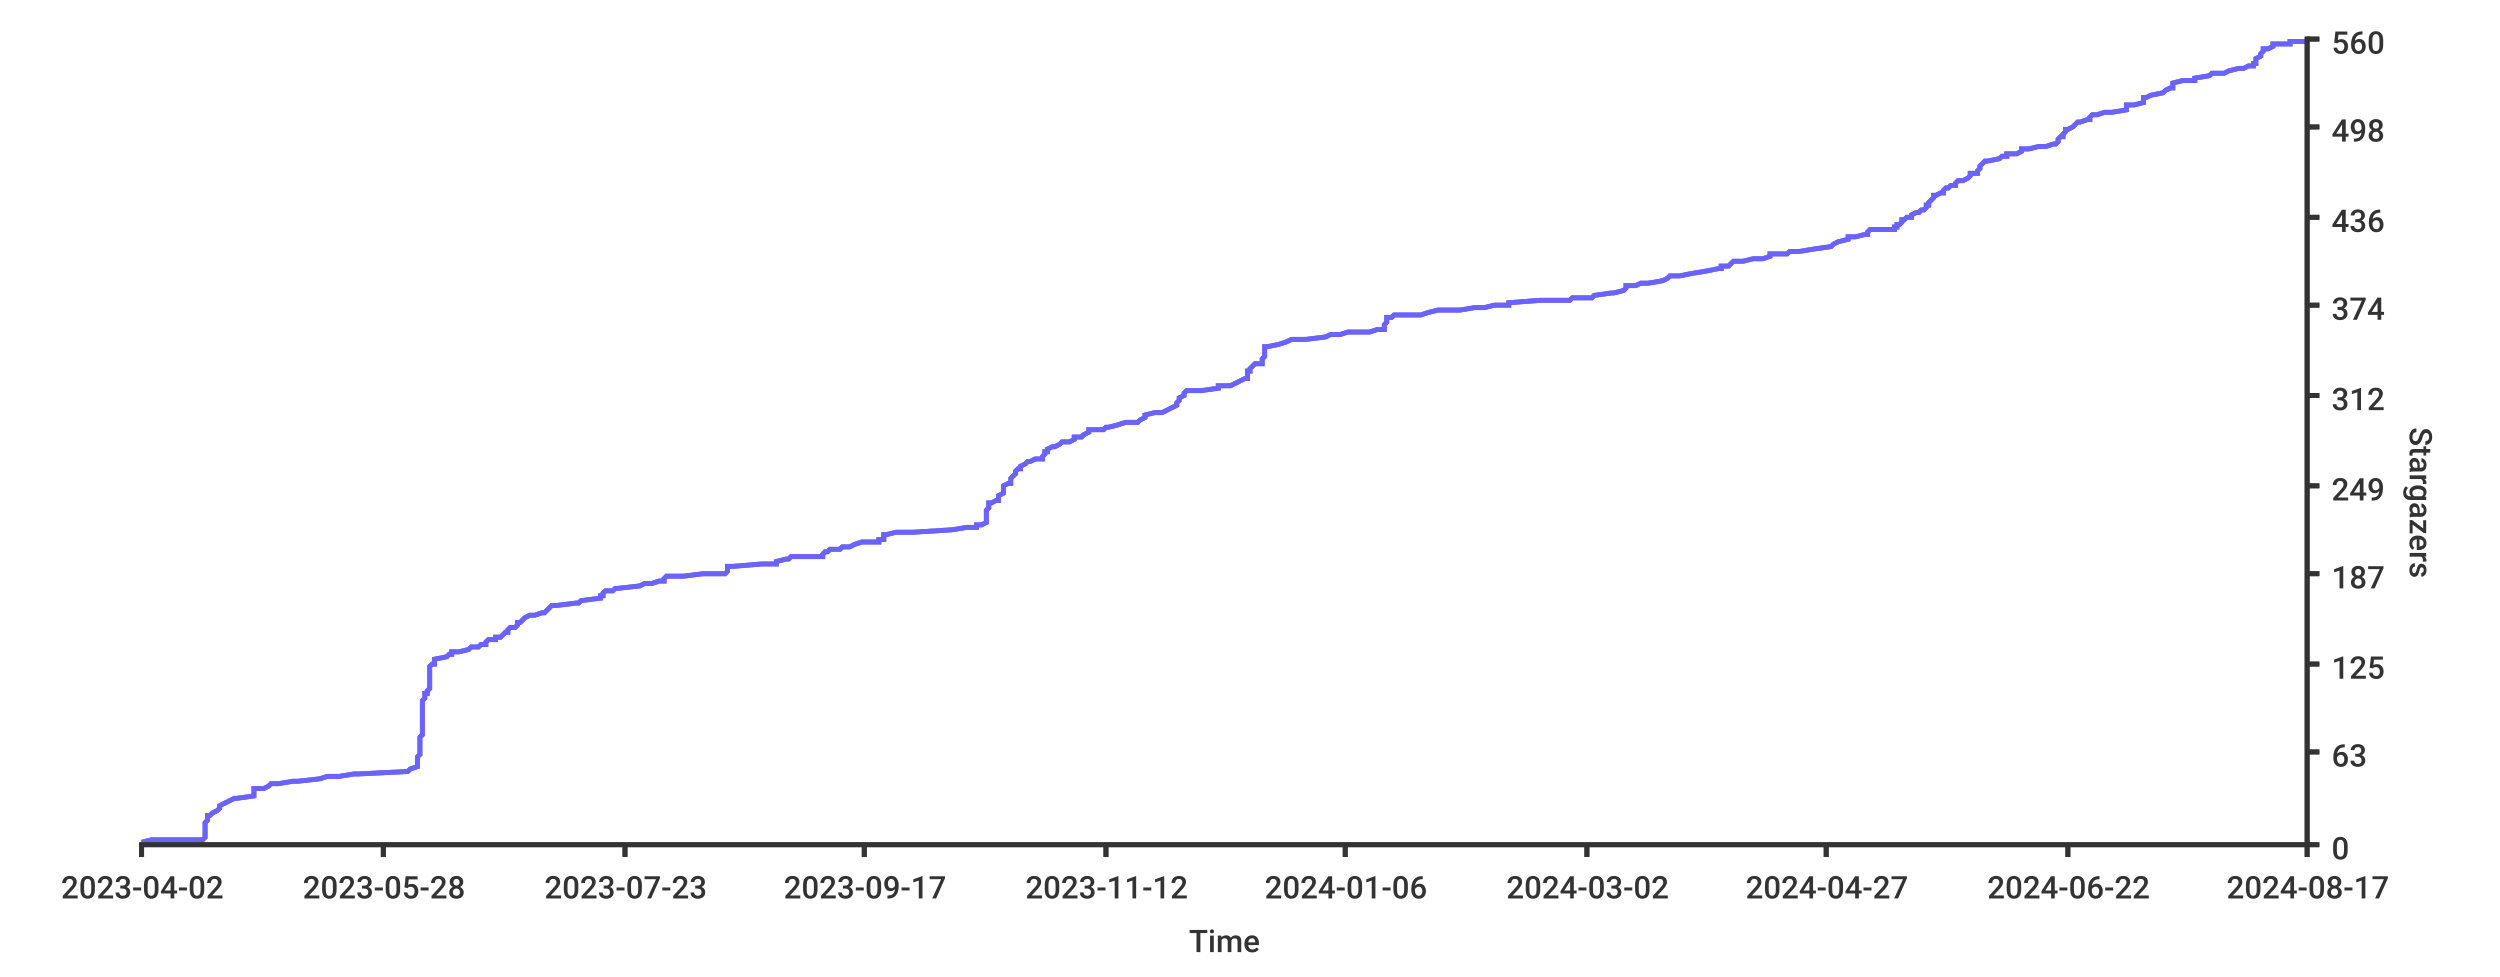
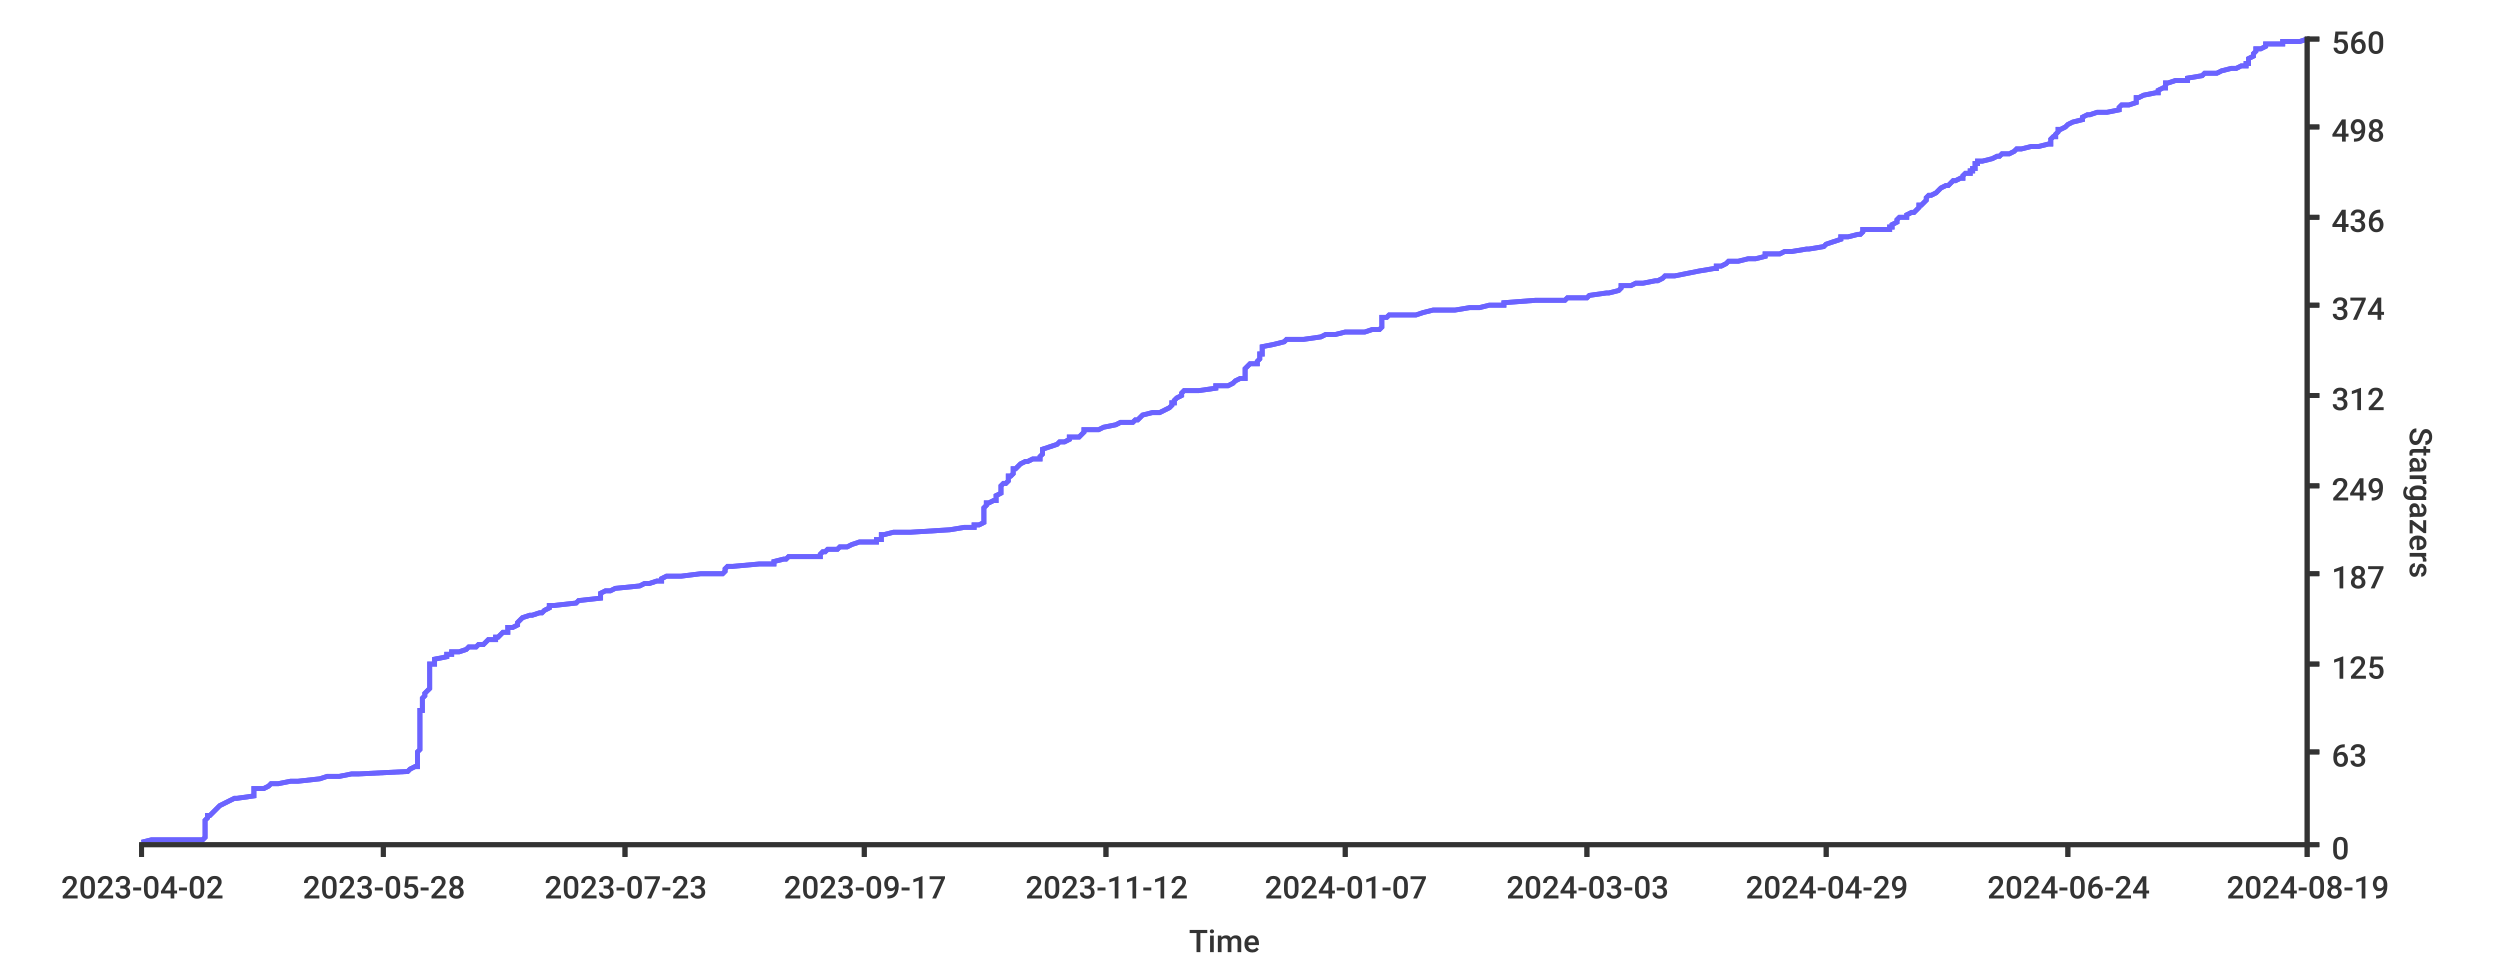
<svg xmlns="http://www.w3.org/2000/svg" width="1024px" height="400px">
  <style type="text/css">
path { fill: none; stroke: rgb(51,51,51); }
path.series { stroke: #6b63ff; }
rect.background { fill: rgb(255,255,255); stroke: none; }

text {
	stroke-width: 0;
	stroke: none;
	fill: rgba(51,51,51,1.0);
	font-size: 12.8px;
	font-family: 'Roboto Medium', sans-serif;
}
</style>
+   <rect x="0" y="0" width="1024px" height="400px" class="background" rx="8" />
  <rect rx="8" x="0" y="0" width="1024px" height="400px" class="background" />
-   <rect rx="8" x="0" y="0" width="1024px" height="400px" class="background" />
-   <path stroke-width="2" class="series" d="M 58 345 L 62 344 L 83 344 L 84 343 L 84 343 L 84 342 L 84 341 L 84 341 L 84 340 L 84 340 L 84 339 L 84 338 L 84 338 L 84 337 L 84 337 L 85 336 L 85 335 L 85 335 L 85 334 L 86 334 L 87 333 L 87 333 L 89 332 L 90 331 L 90 331 L 90 330 L 90 330 L 92 329 L 94 328 L 94 328 L 96 327 L 97 327 L 104 326 L 104 325 L 104 325 L 104 324 L 104 324 L 104 323 L 108 323 L 110 322 L 111 321 L 114 321 L 120 320 L 122 320 L 131 319 L 134 318 L 139 318 L 145 317 L 147 317 L 167 316 L 168 315 L 168 315 L 171 314 L 171 314 L 171 313 L 171 313 L 171 312 L 171 311 L 171 311 L 171 310 L 171 310 L 172 309 L 172 308 L 172 308 L 172 307 L 172 307 L 172 306 L 172 305 L 172 305 L 172 304 L 172 304 L 172 303 L 172 302 L 172 302 L 173 301 L 173 301 L 173 300 L 173 300 L 173 299 L 173 298 L 173 298 L 173 297 L 173 297 L 173 296 L 173 295 L 173 295 L 173 294 L 173 294 L 173 293 L 173 292 L 173 292 L 173 291 L 173 291 L 173 290 L 173 290 L 173 289 L 173 288 L 173 288 L 173 287 L 173 287 L 174 286 L 174 285 L 174 285 L 174 284 L 175 284 L 175 283 L 176 282 L 176 282 L 176 281 L 176 281 L 176 280 L 176 280 L 176 279 L 176 278 L 176 278 L 176 277 L 176 277 L 176 276 L 176 275 L 176 275 L 176 274 L 176 274 L 176 273 L 177 272 L 178 272 L 178 271 L 178 271 L 178 270 L 183 269 L 183 269 L 184 268 L 185 268 L 185 267 L 188 267 L 192 266 L 193 265 L 196 265 L 197 264 L 199 264 L 199 263 L 200 262 L 203 262 L 203 261 L 205 261 L 206 260 L 207 259 L 208 259 L 208 258 L 208 258 L 209 257 L 211 257 L 212 256 L 212 255 L 213 255 L 214 254 L 214 254 L 215 253 L 217 252 L 219 252 L 222 251 L 223 251 L 224 250 L 225 249 L 225 249 L 226 248 L 228 248 L 236 247 L 237 247 L 238 246 L 246 245 L 246 245 L 246 244 L 247 244 L 247 243 L 248 242 L 251 242 L 252 241 L 253 241 L 262 240 L 264 239 L 267 239 L 270 238 L 272 238 L 272 237 L 273 236 L 280 236 L 288 235 L 297 235 L 298 234 L 298 234 L 298 233 L 298 232 L 300 232 L 312 231 L 318 231 L 318 230 L 322 229 L 323 229 L 324 228 L 337 228 L 337 227 L 338 226 L 339 226 L 340 225 L 344 225 L 345 224 L 348 224 L 350 223 L 353 222 L 360 222 L 360 221 L 362 221 L 362 220 L 362 219 L 363 219 L 367 218 L 374 218 L 390 217 L 396 216 L 400 216 L 400 215 L 402 215 L 404 214 L 404 214 L 404 213 L 404 212 L 404 212 L 404 211 L 404 211 L 404 210 L 404 209 L 404 209 L 405 208 L 405 208 L 405 207 L 405 206 L 406 206 L 408 205 L 409 205 L 409 204 L 409 203 L 409 203 L 411 202 L 411 202 L 411 201 L 411 201 L 411 200 L 411 199 L 411 199 L 413 198 L 414 198 L 414 197 L 414 196 L 414 196 L 415 195 L 415 195 L 416 194 L 416 193 L 416 193 L 417 192 L 418 192 L 418 191 L 418 191 L 420 190 L 421 189 L 422 189 L 424 188 L 427 188 L 427 187 L 428 186 L 428 186 L 428 185 L 429 185 L 429 184 L 431 183 L 432 183 L 434 182 L 434 182 L 435 181 L 438 181 L 440 180 L 440 179 L 443 179 L 444 178 L 444 178 L 446 177 L 446 176 L 452 176 L 453 175 L 454 175 L 458 174 L 461 173 L 466 173 L 467 172 L 467 172 L 469 171 L 469 170 L 469 170 L 473 169 L 476 169 L 478 168 L 478 168 L 480 167 L 482 166 L 482 166 L 482 165 L 482 165 L 483 164 L 483 163 L 483 163 L 485 162 L 485 162 L 485 161 L 486 160 L 492 160 L 499 159 L 499 159 L 499 158 L 504 158 L 506 157 L 508 156 L 508 156 L 510 155 L 511 155 L 511 154 L 511 153 L 511 153 L 511 152 L 512 152 L 512 151 L 513 150 L 513 150 L 514 149 L 517 149 L 517 148 L 517 148 L 517 147 L 518 146 L 518 146 L 518 145 L 518 145 L 518 144 L 518 143 L 518 143 L 518 142 L 519 142 L 524 141 L 527 140 L 527 140 L 529 139 L 535 139 L 543 138 L 545 137 L 549 137 L 552 136 L 561 136 L 564 135 L 567 135 L 567 134 L 567 133 L 567 133 L 568 132 L 568 132 L 568 131 L 568 130 L 570 130 L 571 129 L 582 129 L 585 128 L 589 127 L 598 127 L 604 126 L 608 126 L 612 125 L 618 125 L 618 124 L 631 123 L 643 123 L 644 122 L 652 122 L 653 121 L 660 120 L 661 120 L 665 119 L 665 119 L 666 118 L 666 117 L 670 117 L 672 116 L 675 116 L 681 115 L 681 115 L 683 114 L 684 113 L 688 113 L 693 112 L 693 112 L 699 111 L 704 110 L 705 110 L 705 109 L 708 109 L 709 108 L 710 107 L 714 107 L 718 106 L 722 106 L 725 105 L 725 104 L 732 104 L 733 103 L 737 103 L 743 102 L 743 102 L 750 101 L 751 100 L 751 100 L 753 99 L 753 99 L 757 98 L 757 97 L 760 97 L 764 96 L 765 96 L 765 95 L 766 94 L 776 94 L 776 93 L 777 93 L 777 92 L 778 92 L 779 91 L 779 90 L 780 90 L 781 89 L 783 89 L 783 88 L 785 87 L 786 87 L 787 86 L 788 86 L 789 85 L 789 84 L 790 84 L 790 83 L 790 83 L 791 82 L 791 82 L 792 81 L 792 80 L 793 80 L 795 79 L 796 79 L 796 78 L 797 77 L 798 77 L 799 76 L 801 76 L 801 75 L 802 74 L 804 74 L 806 73 L 806 73 L 807 72 L 807 71 L 810 71 L 810 70 L 810 70 L 811 69 L 811 69 L 811 68 L 812 67 L 812 67 L 813 66 L 814 66 L 819 65 L 820 64 L 822 64 L 822 63 L 826 63 L 828 62 L 828 61 L 831 61 L 835 60 L 838 60 L 841 59 L 842 59 L 843 58 L 843 57 L 843 57 L 844 56 L 845 56 L 845 55 L 846 54 L 846 54 L 846 53 L 847 53 L 849 52 L 850 51 L 850 51 L 851 50 L 852 50 L 855 49 L 856 49 L 856 48 L 857 47 L 859 47 L 862 46 L 865 46 L 871 45 L 871 44 L 871 44 L 871 43 L 874 43 L 878 42 L 878 41 L 878 41 L 878 40 L 879 40 L 881 39 L 886 38 L 886 38 L 887 37 L 887 37 L 889 36 L 890 36 L 890 35 L 890 34 L 890 34 L 894 33 L 899 33 L 899 32 L 905 31 L 905 31 L 906 30 L 911 30 L 913 29 L 917 28 L 919 28 L 921 27 L 923 27 L 923 26 L 924 26 L 924 25 L 924 24 L 924 24 L 926 23 L 926 23 L 926 22 L 927 21 L 927 21 L 927 20 L 929 20 L 931 19 L 931 18 L 938 18 L 938 17 L 945 17" />
-   <path stroke-width="2" class="series" d="M 58 345 L 62 344 L 83 344 L 84 343 L 84 343 L 84 342 L 84 341 L 84 341 L 84 340 L 84 340 L 84 339 L 84 338 L 84 338 L 84 337 L 84 337 L 85 336 L 85 335 L 85 335 L 85 334 L 86 334 L 87 333 L 87 333 L 89 332 L 90 331 L 90 331 L 90 330 L 90 330 L 92 329 L 94 328 L 94 328 L 96 327 L 97 327 L 104 326 L 104 325 L 104 325 L 104 324 L 104 324 L 104 323 L 108 323 L 110 322 L 111 321 L 114 321 L 120 320 L 122 320 L 131 319 L 134 318 L 139 318 L 145 317 L 147 317 L 167 316 L 168 315 L 168 315 L 171 314 L 171 314 L 171 313 L 171 313 L 171 312 L 171 311 L 171 311 L 171 310 L 171 310 L 172 309 L 172 308 L 172 308 L 172 307 L 172 307 L 172 306 L 172 305 L 172 305 L 172 304 L 172 304 L 172 303 L 172 302 L 172 302 L 173 301 L 173 301 L 173 300 L 173 300 L 173 299 L 173 298 L 173 298 L 173 297 L 173 297 L 173 296 L 173 295 L 173 295 L 173 294 L 173 294 L 173 293 L 173 292 L 173 292 L 173 291 L 173 291 L 173 290 L 173 290 L 173 289 L 173 288 L 173 288 L 173 287 L 173 287 L 174 286 L 174 285 L 174 285 L 174 284 L 175 284 L 175 283 L 176 282 L 176 282 L 176 281 L 176 281 L 176 280 L 176 280 L 176 279 L 176 278 L 176 278 L 176 277 L 176 277 L 176 276 L 176 275 L 176 275 L 176 274 L 176 274 L 176 273 L 177 272 L 178 272 L 178 271 L 178 271 L 178 270 L 183 269 L 183 269 L 184 268 L 185 268 L 185 267 L 188 267 L 192 266 L 193 265 L 196 265 L 197 264 L 199 264 L 199 263 L 200 262 L 203 262 L 203 261 L 205 261 L 206 260 L 207 259 L 208 259 L 208 258 L 208 258 L 209 257 L 211 257 L 212 256 L 212 255 L 213 255 L 214 254 L 214 254 L 215 253 L 217 252 L 219 252 L 222 251 L 223 251 L 224 250 L 225 249 L 225 249 L 226 248 L 228 248 L 236 247 L 237 247 L 238 246 L 246 245 L 246 245 L 246 244 L 247 244 L 247 243 L 248 242 L 251 242 L 252 241 L 253 241 L 262 240 L 264 239 L 267 239 L 270 238 L 272 238 L 272 237 L 273 236 L 280 236 L 288 235 L 297 235 L 298 234 L 298 234 L 298 233 L 298 232 L 300 232 L 312 231 L 318 231 L 318 230 L 322 229 L 323 229 L 324 228 L 337 228 L 337 227 L 338 226 L 339 226 L 340 225 L 344 225 L 345 224 L 348 224 L 350 223 L 353 222 L 360 222 L 360 221 L 362 221 L 362 220 L 362 219 L 363 219 L 367 218 L 374 218 L 390 217 L 396 216 L 400 216 L 400 215 L 402 215 L 404 214 L 404 214 L 404 213 L 404 212 L 404 212 L 404 211 L 404 211 L 404 210 L 404 209 L 404 209 L 405 208 L 405 208 L 405 207 L 405 206 L 406 206 L 408 205 L 409 205 L 409 204 L 409 203 L 409 203 L 411 202 L 411 202 L 411 201 L 411 201 L 411 200 L 411 199 L 411 199 L 413 198 L 414 198 L 414 197 L 414 196 L 414 196 L 415 195 L 415 195 L 416 194 L 416 193 L 416 193 L 417 192 L 418 192 L 418 191 L 418 191 L 420 190 L 421 189 L 422 189 L 424 188 L 427 188 L 427 187 L 428 186 L 428 186 L 428 185 L 429 185 L 429 184 L 431 183 L 432 183 L 434 182 L 434 182 L 435 181 L 438 181 L 440 180 L 440 179 L 443 179 L 444 178 L 444 178 L 446 177 L 446 176 L 452 176 L 453 175 L 454 175 L 458 174 L 461 173 L 466 173 L 467 172 L 467 172 L 469 171 L 469 170 L 469 170 L 473 169 L 476 169 L 478 168 L 478 168 L 480 167 L 482 166 L 482 166 L 482 165 L 482 165 L 483 164 L 483 163 L 483 163 L 485 162 L 485 162 L 485 161 L 486 160 L 492 160 L 499 159 L 499 159 L 499 158 L 504 158 L 506 157 L 508 156 L 508 156 L 510 155 L 511 155 L 511 154 L 511 153 L 511 153 L 511 152 L 512 152 L 512 151 L 513 150 L 513 150 L 514 149 L 517 149 L 517 148 L 517 148 L 517 147 L 518 146 L 518 146 L 518 145 L 518 145 L 518 144 L 518 143 L 518 143 L 518 142 L 519 142 L 524 141 L 527 140 L 527 140 L 529 139 L 535 139 L 543 138 L 545 137 L 549 137 L 552 136 L 561 136 L 564 135 L 567 135 L 567 134 L 567 133 L 567 133 L 568 132 L 568 132 L 568 131 L 568 130 L 570 130 L 571 129 L 582 129 L 585 128 L 589 127 L 598 127 L 604 126 L 608 126 L 612 125 L 618 125 L 618 124 L 631 123 L 643 123 L 644 122 L 652 122 L 653 121 L 660 120 L 661 120 L 665 119 L 665 119 L 666 118 L 666 117 L 670 117 L 672 116 L 675 116 L 681 115 L 681 115 L 683 114 L 684 113 L 688 113 L 693 112 L 693 112 L 699 111 L 704 110 L 705 110 L 705 109 L 708 109 L 709 108 L 710 107 L 714 107 L 718 106 L 722 106 L 725 105 L 725 104 L 732 104 L 733 103 L 737 103 L 743 102 L 743 102 L 750 101 L 751 100 L 751 100 L 753 99 L 753 99 L 757 98 L 757 97 L 760 97 L 764 96 L 765 96 L 765 95 L 766 94 L 776 94 L 776 93 L 777 93 L 777 92 L 778 92 L 779 91 L 779 90 L 780 90 L 781 89 L 783 89 L 783 88 L 785 87 L 786 87 L 787 86 L 788 86 L 789 85 L 789 84 L 790 84 L 790 83 L 790 83 L 791 82 L 791 82 L 792 81 L 792 80 L 793 80 L 795 79 L 796 79 L 796 78 L 797 77 L 798 77 L 799 76 L 801 76 L 801 75 L 802 74 L 804 74 L 806 73 L 806 73 L 807 72 L 807 71 L 810 71 L 810 70 L 810 70 L 811 69 L 811 69 L 811 68 L 812 67 L 812 67 L 813 66 L 814 66 L 819 65 L 820 64 L 822 64 L 822 63 L 826 63 L 828 62 L 828 61 L 831 61 L 835 60 L 838 60 L 841 59 L 842 59 L 843 58 L 843 57 L 843 57 L 844 56 L 845 56 L 845 55 L 846 54 L 846 54 L 846 53 L 847 53 L 849 52 L 850 51 L 850 51 L 851 50 L 852 50 L 855 49 L 856 49 L 856 48 L 857 47 L 859 47 L 862 46 L 865 46 L 871 45 L 871 44 L 871 44 L 871 43 L 874 43 L 878 42 L 878 41 L 878 41 L 878 40 L 879 40 L 881 39 L 886 38 L 886 38 L 887 37 L 887 37 L 889 36 L 890 36 L 890 35 L 890 34 L 890 34 L 894 33 L 899 33 L 899 32 L 905 31 L 905 31 L 906 30 L 911 30 L 913 29 L 917 28 L 919 28 L 921 27 L 923 27 L 923 26 L 924 26 L 924 25 L 924 24 L 924 24 L 926 23 L 926 23 L 926 22 L 927 21 L 927 21 L 927 20 L 929 20 L 931 19 L 931 18 L 938 18 L 938 17 L 945 17" />
+   <path stroke-width="2" class="series" d="M 58 345 L 62 344 L 83 344 L 84 343 L 84 343 L 84 342 L 84 341 L 84 341 L 84 340 L 84 340 L 84 339 L 84 338 L 84 338 L 84 337 L 84 337 L 84 336 L 85 335 L 85 335 L 85 334 L 86 334 L 87 333 L 87 333 L 88 332 L 89 331 L 89 331 L 90 330 L 90 330 L 92 329 L 94 328 L 94 328 L 96 327 L 97 327 L 104 326 L 104 325 L 104 325 L 104 324 L 104 324 L 104 323 L 108 323 L 110 322 L 111 321 L 114 321 L 119 320 L 122 320 L 131 319 L 134 318 L 139 318 L 144 317 L 147 317 L 167 316 L 168 315 L 168 315 L 170 314 L 171 314 L 171 313 L 171 313 L 171 312 L 171 311 L 171 311 L 171 310 L 171 310 L 171 309 L 171 308 L 171 308 L 172 307 L 172 307 L 172 306 L 172 305 L 172 305 L 172 304 L 172 304 L 172 303 L 172 302 L 172 302 L 172 301 L 172 301 L 172 300 L 172 300 L 172 299 L 172 298 L 172 298 L 172 297 L 172 297 L 172 296 L 172 295 L 172 295 L 172 294 L 172 294 L 172 293 L 172 292 L 172 292 L 172 291 L 173 291 L 173 290 L 173 290 L 173 289 L 173 288 L 173 288 L 173 287 L 173 287 L 173 286 L 174 285 L 174 285 L 174 284 L 174 284 L 175 283 L 176 282 L 176 282 L 176 281 L 176 281 L 176 280 L 176 280 L 176 279 L 176 278 L 176 278 L 176 277 L 176 277 L 176 276 L 176 275 L 176 275 L 176 274 L 176 274 L 176 273 L 176 272 L 178 272 L 178 271 L 178 271 L 178 270 L 183 269 L 183 269 L 183 268 L 185 268 L 185 267 L 188 267 L 191 266 L 192 265 L 195 265 L 196 264 L 198 264 L 199 263 L 200 262 L 203 262 L 203 261 L 204 261 L 205 260 L 206 259 L 208 259 L 208 258 L 208 258 L 208 257 L 210 257 L 212 256 L 212 255 L 212 255 L 213 254 L 213 254 L 214 253 L 217 252 L 218 252 L 221 251 L 222 251 L 223 250 L 225 249 L 225 249 L 225 248 L 227 248 L 236 247 L 236 247 L 237 246 L 246 245 L 246 245 L 246 244 L 246 244 L 246 243 L 248 242 L 250 242 L 252 241 L 252 241 L 262 240 L 264 239 L 266 239 L 269 238 L 271 238 L 271 237 L 273 236 L 279 236 L 287 235 L 296 235 L 297 234 L 297 234 L 297 233 L 298 232 L 300 232 L 311 231 L 317 231 L 317 230 L 321 229 L 322 229 L 323 228 L 336 228 L 336 227 L 337 226 L 338 226 L 339 225 L 343 225 L 344 224 L 347 224 L 349 223 L 352 222 L 359 222 L 359 221 L 361 221 L 361 220 L 361 219 L 362 219 L 366 218 L 373 218 L 389 217 L 395 216 L 399 216 L 399 215 L 401 215 L 403 214 L 403 214 L 403 213 L 403 212 L 403 212 L 403 211 L 403 211 L 403 210 L 403 209 L 403 209 L 403 208 L 403 208 L 404 207 L 404 206 L 405 206 L 407 205 L 408 205 L 408 204 L 408 203 L 408 203 L 410 202 L 410 202 L 410 201 L 410 201 L 410 200 L 410 199 L 410 199 L 411 198 L 412 198 L 413 197 L 413 196 L 413 196 L 413 195 L 414 195 L 415 194 L 415 193 L 415 193 L 415 192 L 416 192 L 417 191 L 417 191 L 418 190 L 420 189 L 421 189 L 423 188 L 426 188 L 426 187 L 427 186 L 427 186 L 427 185 L 427 185 L 427 184 L 430 183 L 430 183 L 433 182 L 433 182 L 434 181 L 436 181 L 438 180 L 438 179 L 442 179 L 443 178 L 443 178 L 444 177 L 444 176 L 450 176 L 452 175 L 452 175 L 457 174 L 459 173 L 464 173 L 465 172 L 466 172 L 467 171 L 468 170 L 468 170 L 472 169 L 475 169 L 477 168 L 477 168 L 479 167 L 480 166 L 480 166 L 480 165 L 481 165 L 481 164 L 482 163 L 482 163 L 484 162 L 484 162 L 484 161 L 485 160 L 491 160 L 498 159 L 498 159 L 498 158 L 503 158 L 505 157 L 506 156 L 506 156 L 508 155 L 510 155 L 510 154 L 510 153 L 510 153 L 510 152 L 510 152 L 510 151 L 511 150 L 511 150 L 512 149 L 515 149 L 515 148 L 515 148 L 516 147 L 516 146 L 516 146 L 516 145 L 517 145 L 517 144 L 517 143 L 517 143 L 517 142 L 517 142 L 522 141 L 526 140 L 526 140 L 527 139 L 534 139 L 541 138 L 543 137 L 547 137 L 551 136 L 559 136 L 562 135 L 565 135 L 566 134 L 566 133 L 566 133 L 566 132 L 566 132 L 566 131 L 566 130 L 568 130 L 569 129 L 580 129 L 583 128 L 587 127 L 596 127 L 602 126 L 606 126 L 610 125 L 616 125 L 616 124 L 629 123 L 641 123 L 642 122 L 650 122 L 651 121 L 658 120 L 659 120 L 663 119 L 663 119 L 664 118 L 664 117 L 668 117 L 670 116 L 673 116 L 678 115 L 679 115 L 681 114 L 682 113 L 686 113 L 691 112 L 691 112 L 696 111 L 702 110 L 703 110 L 703 109 L 705 109 L 707 108 L 708 107 L 712 107 L 716 106 L 719 106 L 723 105 L 723 104 L 729 104 L 731 103 L 734 103 L 740 102 L 741 102 L 747 101 L 748 100 L 748 100 L 751 99 L 751 99 L 754 98 L 754 97 L 757 97 L 761 96 L 762 96 L 763 95 L 763 94 L 774 94 L 774 93 L 775 93 L 775 92 L 775 92 L 777 91 L 777 90 L 777 90 L 778 89 L 781 89 L 781 88 L 783 87 L 784 87 L 785 86 L 785 86 L 786 85 L 786 84 L 787 84 L 788 83 L 788 83 L 789 82 L 789 82 L 789 81 L 790 80 L 791 80 L 793 79 L 793 79 L 794 78 L 795 77 L 795 77 L 797 76 L 798 76 L 799 75 L 800 74 L 801 74 L 803 73 L 804 73 L 804 72 L 805 71 L 807 71 L 807 70 L 808 70 L 808 69 L 809 69 L 809 68 L 809 67 L 810 67 L 810 66 L 812 66 L 816 65 L 818 64 L 819 64 L 820 63 L 823 63 L 825 62 L 826 61 L 828 61 L 832 60 L 835 60 L 839 59 L 840 59 L 840 58 L 840 57 L 840 57 L 841 56 L 842 56 L 842 55 L 843 54 L 843 54 L 843 53 L 844 53 L 846 52 L 847 51 L 847 51 L 849 50 L 849 50 L 853 49 L 853 49 L 853 48 L 855 47 L 856 47 L 859 46 L 863 46 L 868 45 L 868 44 L 868 44 L 869 43 L 872 43 L 875 42 L 875 41 L 875 41 L 875 40 L 876 40 L 878 39 L 883 38 L 884 38 L 884 37 L 884 37 L 886 36 L 887 36 L 887 35 L 887 34 L 888 34 L 891 33 L 896 33 L 896 32 L 902 31 L 902 31 L 903 30 L 908 30 L 910 29 L 914 28 L 916 28 L 918 27 L 920 27 L 920 26 L 921 26 L 921 25 L 921 24 L 921 24 L 923 23 L 923 23 L 923 22 L 924 21 L 924 21 L 924 20 L 926 20 L 928 19 L 928 18 L 935 18 L 935 17 L 942 17 L 945 16" />
+   <path stroke-width="2" class="series" d="M 58 345 L 62 344 L 83 344 L 84 343 L 84 343 L 84 342 L 84 341 L 84 341 L 84 340 L 84 340 L 84 339 L 84 338 L 84 338 L 84 337 L 84 337 L 84 336 L 85 335 L 85 335 L 85 334 L 86 334 L 87 333 L 87 333 L 88 332 L 89 331 L 89 331 L 90 330 L 90 330 L 92 329 L 94 328 L 94 328 L 96 327 L 97 327 L 104 326 L 104 325 L 104 325 L 104 324 L 104 324 L 104 323 L 108 323 L 110 322 L 111 321 L 114 321 L 119 320 L 122 320 L 131 319 L 134 318 L 139 318 L 144 317 L 147 317 L 167 316 L 168 315 L 168 315 L 170 314 L 171 314 L 171 313 L 171 313 L 171 312 L 171 311 L 171 311 L 171 310 L 171 310 L 171 309 L 171 308 L 171 308 L 172 307 L 172 307 L 172 306 L 172 305 L 172 305 L 172 304 L 172 304 L 172 303 L 172 302 L 172 302 L 172 301 L 172 301 L 172 300 L 172 300 L 172 299 L 172 298 L 172 298 L 172 297 L 172 297 L 172 296 L 172 295 L 172 295 L 172 294 L 172 294 L 172 293 L 172 292 L 172 292 L 172 291 L 173 291 L 173 290 L 173 290 L 173 289 L 173 288 L 173 288 L 173 287 L 173 287 L 173 286 L 174 285 L 174 285 L 174 284 L 174 284 L 175 283 L 176 282 L 176 282 L 176 281 L 176 281 L 176 280 L 176 280 L 176 279 L 176 278 L 176 278 L 176 277 L 176 277 L 176 276 L 176 275 L 176 275 L 176 274 L 176 274 L 176 273 L 176 272 L 178 272 L 178 271 L 178 271 L 178 270 L 183 269 L 183 269 L 183 268 L 185 268 L 185 267 L 188 267 L 191 266 L 192 265 L 195 265 L 196 264 L 198 264 L 199 263 L 200 262 L 203 262 L 203 261 L 204 261 L 205 260 L 206 259 L 208 259 L 208 258 L 208 258 L 208 257 L 210 257 L 212 256 L 212 255 L 212 255 L 213 254 L 213 254 L 214 253 L 217 252 L 218 252 L 221 251 L 222 251 L 223 250 L 225 249 L 225 249 L 225 248 L 227 248 L 236 247 L 236 247 L 237 246 L 246 245 L 246 245 L 246 244 L 246 244 L 246 243 L 248 242 L 250 242 L 252 241 L 252 241 L 262 240 L 264 239 L 266 239 L 269 238 L 271 238 L 271 237 L 273 236 L 279 236 L 287 235 L 296 235 L 297 234 L 297 234 L 297 233 L 298 232 L 300 232 L 311 231 L 317 231 L 317 230 L 321 229 L 322 229 L 323 228 L 336 228 L 336 227 L 337 226 L 338 226 L 339 225 L 343 225 L 344 224 L 347 224 L 349 223 L 352 222 L 359 222 L 359 221 L 361 221 L 361 220 L 361 219 L 362 219 L 366 218 L 373 218 L 389 217 L 395 216 L 399 216 L 399 215 L 401 215 L 403 214 L 403 214 L 403 213 L 403 212 L 403 212 L 403 211 L 403 211 L 403 210 L 403 209 L 403 209 L 403 208 L 403 208 L 404 207 L 404 206 L 405 206 L 407 205 L 408 205 L 408 204 L 408 203 L 408 203 L 410 202 L 410 202 L 410 201 L 410 201 L 410 200 L 410 199 L 410 199 L 411 198 L 412 198 L 413 197 L 413 196 L 413 196 L 413 195 L 414 195 L 415 194 L 415 193 L 415 193 L 415 192 L 416 192 L 417 191 L 417 191 L 418 190 L 420 189 L 421 189 L 423 188 L 426 188 L 426 187 L 427 186 L 427 186 L 427 185 L 427 185 L 427 184 L 430 183 L 430 183 L 433 182 L 433 182 L 434 181 L 436 181 L 438 180 L 438 179 L 442 179 L 443 178 L 443 178 L 444 177 L 444 176 L 450 176 L 452 175 L 452 175 L 457 174 L 459 173 L 464 173 L 465 172 L 466 172 L 467 171 L 468 170 L 468 170 L 472 169 L 475 169 L 477 168 L 477 168 L 479 167 L 480 166 L 480 166 L 480 165 L 481 165 L 481 164 L 482 163 L 482 163 L 484 162 L 484 162 L 484 161 L 485 160 L 491 160 L 498 159 L 498 159 L 498 158 L 503 158 L 505 157 L 506 156 L 506 156 L 508 155 L 510 155 L 510 154 L 510 153 L 510 153 L 510 152 L 510 152 L 510 151 L 511 150 L 511 150 L 512 149 L 515 149 L 515 148 L 515 148 L 516 147 L 516 146 L 516 146 L 516 145 L 517 145 L 517 144 L 517 143 L 517 143 L 517 142 L 517 142 L 522 141 L 526 140 L 526 140 L 527 139 L 534 139 L 541 138 L 543 137 L 547 137 L 551 136 L 559 136 L 562 135 L 565 135 L 566 134 L 566 133 L 566 133 L 566 132 L 566 132 L 566 131 L 566 130 L 568 130 L 569 129 L 580 129 L 583 128 L 587 127 L 596 127 L 602 126 L 606 126 L 610 125 L 616 125 L 616 124 L 629 123 L 641 123 L 642 122 L 650 122 L 651 121 L 658 120 L 659 120 L 663 119 L 663 119 L 664 118 L 664 117 L 668 117 L 670 116 L 673 116 L 678 115 L 679 115 L 681 114 L 682 113 L 686 113 L 691 112 L 691 112 L 696 111 L 702 110 L 703 110 L 703 109 L 705 109 L 707 108 L 708 107 L 712 107 L 716 106 L 719 106 L 723 105 L 723 104 L 729 104 L 731 103 L 734 103 L 740 102 L 741 102 L 747 101 L 748 100 L 748 100 L 751 99 L 751 99 L 754 98 L 754 97 L 757 97 L 761 96 L 762 96 L 763 95 L 763 94 L 774 94 L 774 93 L 775 93 L 775 92 L 775 92 L 777 91 L 777 90 L 777 90 L 778 89 L 781 89 L 781 88 L 783 87 L 784 87 L 785 86 L 785 86 L 786 85 L 786 84 L 787 84 L 788 83 L 788 83 L 789 82 L 789 82 L 789 81 L 790 80 L 791 80 L 793 79 L 793 79 L 794 78 L 795 77 L 795 77 L 797 76 L 798 76 L 799 75 L 800 74 L 801 74 L 803 73 L 804 73 L 804 72 L 805 71 L 807 71 L 807 70 L 808 70 L 808 69 L 809 69 L 809 68 L 809 67 L 810 67 L 810 66 L 812 66 L 816 65 L 818 64 L 819 64 L 820 63 L 823 63 L 825 62 L 826 61 L 828 61 L 832 60 L 835 60 L 839 59 L 840 59 L 840 58 L 840 57 L 840 57 L 841 56 L 842 56 L 842 55 L 843 54 L 843 54 L 843 53 L 844 53 L 846 52 L 847 51 L 847 51 L 849 50 L 849 50 L 853 49 L 853 49 L 853 48 L 855 47 L 856 47 L 859 46 L 863 46 L 868 45 L 868 44 L 868 44 L 869 43 L 872 43 L 875 42 L 875 41 L 875 41 L 875 40 L 876 40 L 878 39 L 883 38 L 884 38 L 884 37 L 884 37 L 886 36 L 887 36 L 887 35 L 887 34 L 888 34 L 891 33 L 896 33 L 896 32 L 902 31 L 902 31 L 903 30 L 908 30 L 910 29 L 914 28 L 916 28 L 918 27 L 920 27 L 920 26 L 921 26 L 921 25 L 921 24 L 921 24 L 923 23 L 923 23 L 923 22 L 924 21 L 924 21 L 924 20 L 926 20 L 928 19 L 928 18 L 935 18 L 935 17 L 942 17 L 945 16" />
  <path stroke-width="2" d="M 945 346 L 945 15" />
  <path stroke-width="2" d="M 945 346 L 945 15" />
  <path stroke-width="2" d="M 945 346 L 950 346" />
-   <path d="M 945 346 L 950 346" stroke-width="2" />
+   <path stroke-width="2" d="M 945 346 L 950 346" />
  <text x="955" y="352">0</text>
  <path stroke-width="2" d="M 945 308 L 950 308" />
  <path stroke-width="2" d="M 945 308 L 950 308" />
  <text x="955" y="314">63</text>
  <path stroke-width="2" d="M 945 272 L 950 272" />
  <path stroke-width="2" d="M 945 272 L 950 272" />
  <text x="955" y="278">125</text>
  <path stroke-width="2" d="M 945 235 L 950 235" />
  <path stroke-width="2" d="M 945 235 L 950 235" />
  <text x="955" y="241">187</text>
-   <path stroke-width="2" d="M 945 199 L 950 199" />
+   <path d="M 945 199 L 950 199" stroke-width="2" />
  <path stroke-width="2" d="M 945 199 L 950 199" />
  <text y="205" x="955">249</text>
  <path stroke-width="2" d="M 945 162 L 950 162" />
-   <path stroke-width="2" d="M 945 162 L 950 162" />
+   <path d="M 945 162 L 950 162" stroke-width="2" />
  <text x="955" y="168">312</text>
-   <path stroke-width="2" d="M 945 125 L 950 125" />
+   <path d="M 945 125 L 950 125" stroke-width="2" />
  <path stroke-width="2" d="M 945 125 L 950 125" />
  <text x="955" y="131">374</text>
  <path stroke-width="2" d="M 945 89 L 950 89" />
  <path stroke-width="2" d="M 945 89 L 950 89" />
-   <text y="95" x="955">436</text>
+   <text x="955" y="95">436</text>
  <path stroke-width="2" d="M 945 52 L 950 52" />
-   <path d="M 945 52 L 950 52" stroke-width="2" />
+   <path stroke-width="2" d="M 945 52 L 950 52" />
  <text x="955" y="58">498</text>
  <path stroke-width="2" d="M 945 16 L 950 16" />
  <path stroke-width="2" d="M 945 16 L 950 16" />
  <text x="955" y="22">560</text>
  <text x="987" y="175" transform="rotate(90.00,987,175)">Stargazers</text>
  <path stroke-width="2" d="M 57 346 L 945 346" />
  <path stroke-width="2" d="M 57 346 L 945 346" />
-   <path stroke-width="2" d="M 58 346 L 58 351" />
+   <path d="M 58 346 L 58 351" stroke-width="2" />
  <path stroke-width="2" d="M 58 346 L 58 351" />
  <text x="25" y="368">2023-04-02</text>
-   <path stroke-width="2" d="M 157 346 L 157 351" />
+   <path d="M 157 346 L 157 351" stroke-width="2" />
  <path stroke-width="2" d="M 157 346 L 157 351" />
  <text x="124" y="368">2023-05-28</text>
  <path stroke-width="2" d="M 256 346 L 256 351" />
  <path stroke-width="2" d="M 256 346 L 256 351" />
-   <text y="368" x="223">2023-07-23</text>
+   <text x="223" y="368">2023-07-23</text>
  <path stroke-width="2" d="M 354 346 L 354 351" />
-   <path stroke-width="2" d="M 354 346 L 354 351" />
+   <path d="M 354 346 L 354 351" stroke-width="2" />
  <text x="321" y="368">2023-09-17</text>
-   <path d="M 453 346 L 453 351" stroke-width="2" />
  <path stroke-width="2" d="M 453 346 L 453 351" />
-   <text y="368" x="420">2023-11-12</text>
+   <path stroke-width="2" d="M 453 346 L 453 351" />
+   <text x="420" y="368">2023-11-12</text>
  <path stroke-width="2" d="M 551 346 L 551 351" />
  <path stroke-width="2" d="M 551 346 L 551 351" />
-   <text x="518" y="368">2024-01-06</text>
-   <path d="M 650 346 L 650 351" stroke-width="2" />
+   <text x="518" y="368">2024-01-07</text>
  <path stroke-width="2" d="M 650 346 L 650 351" />
-   <text x="617" y="368">2024-03-02</text>
+   <path stroke-width="2" d="M 650 346 L 650 351" />
+   <text x="617" y="368">2024-03-03</text>
+   <path d="M 748 346 L 748 351" stroke-width="2" />
  <path stroke-width="2" d="M 748 346 L 748 351" />
-   <path stroke-width="2" d="M 748 346 L 748 351" />
-   <text x="715" y="368">2024-04-27</text>
+   <text x="715" y="368">2024-04-29</text>
+   <path d="M 847 346 L 847 351" stroke-width="2" />
  <path stroke-width="2" d="M 847 346 L 847 351" />
-   <path stroke-width="2" d="M 847 346 L 847 351" />
-   <text x="814" y="368">2024-06-22</text>
+   <text y="368" x="814">2024-06-24</text>
  <path stroke-width="2" d="M 945 346 L 945 351" />
  <path stroke-width="2" d="M 945 346 L 945 351" />
-   <text x="912" y="368">2024-08-17</text>
+   <text x="912" y="368">2024-08-19</text>
  <text x="487" y="390">Time</text>
</svg>
